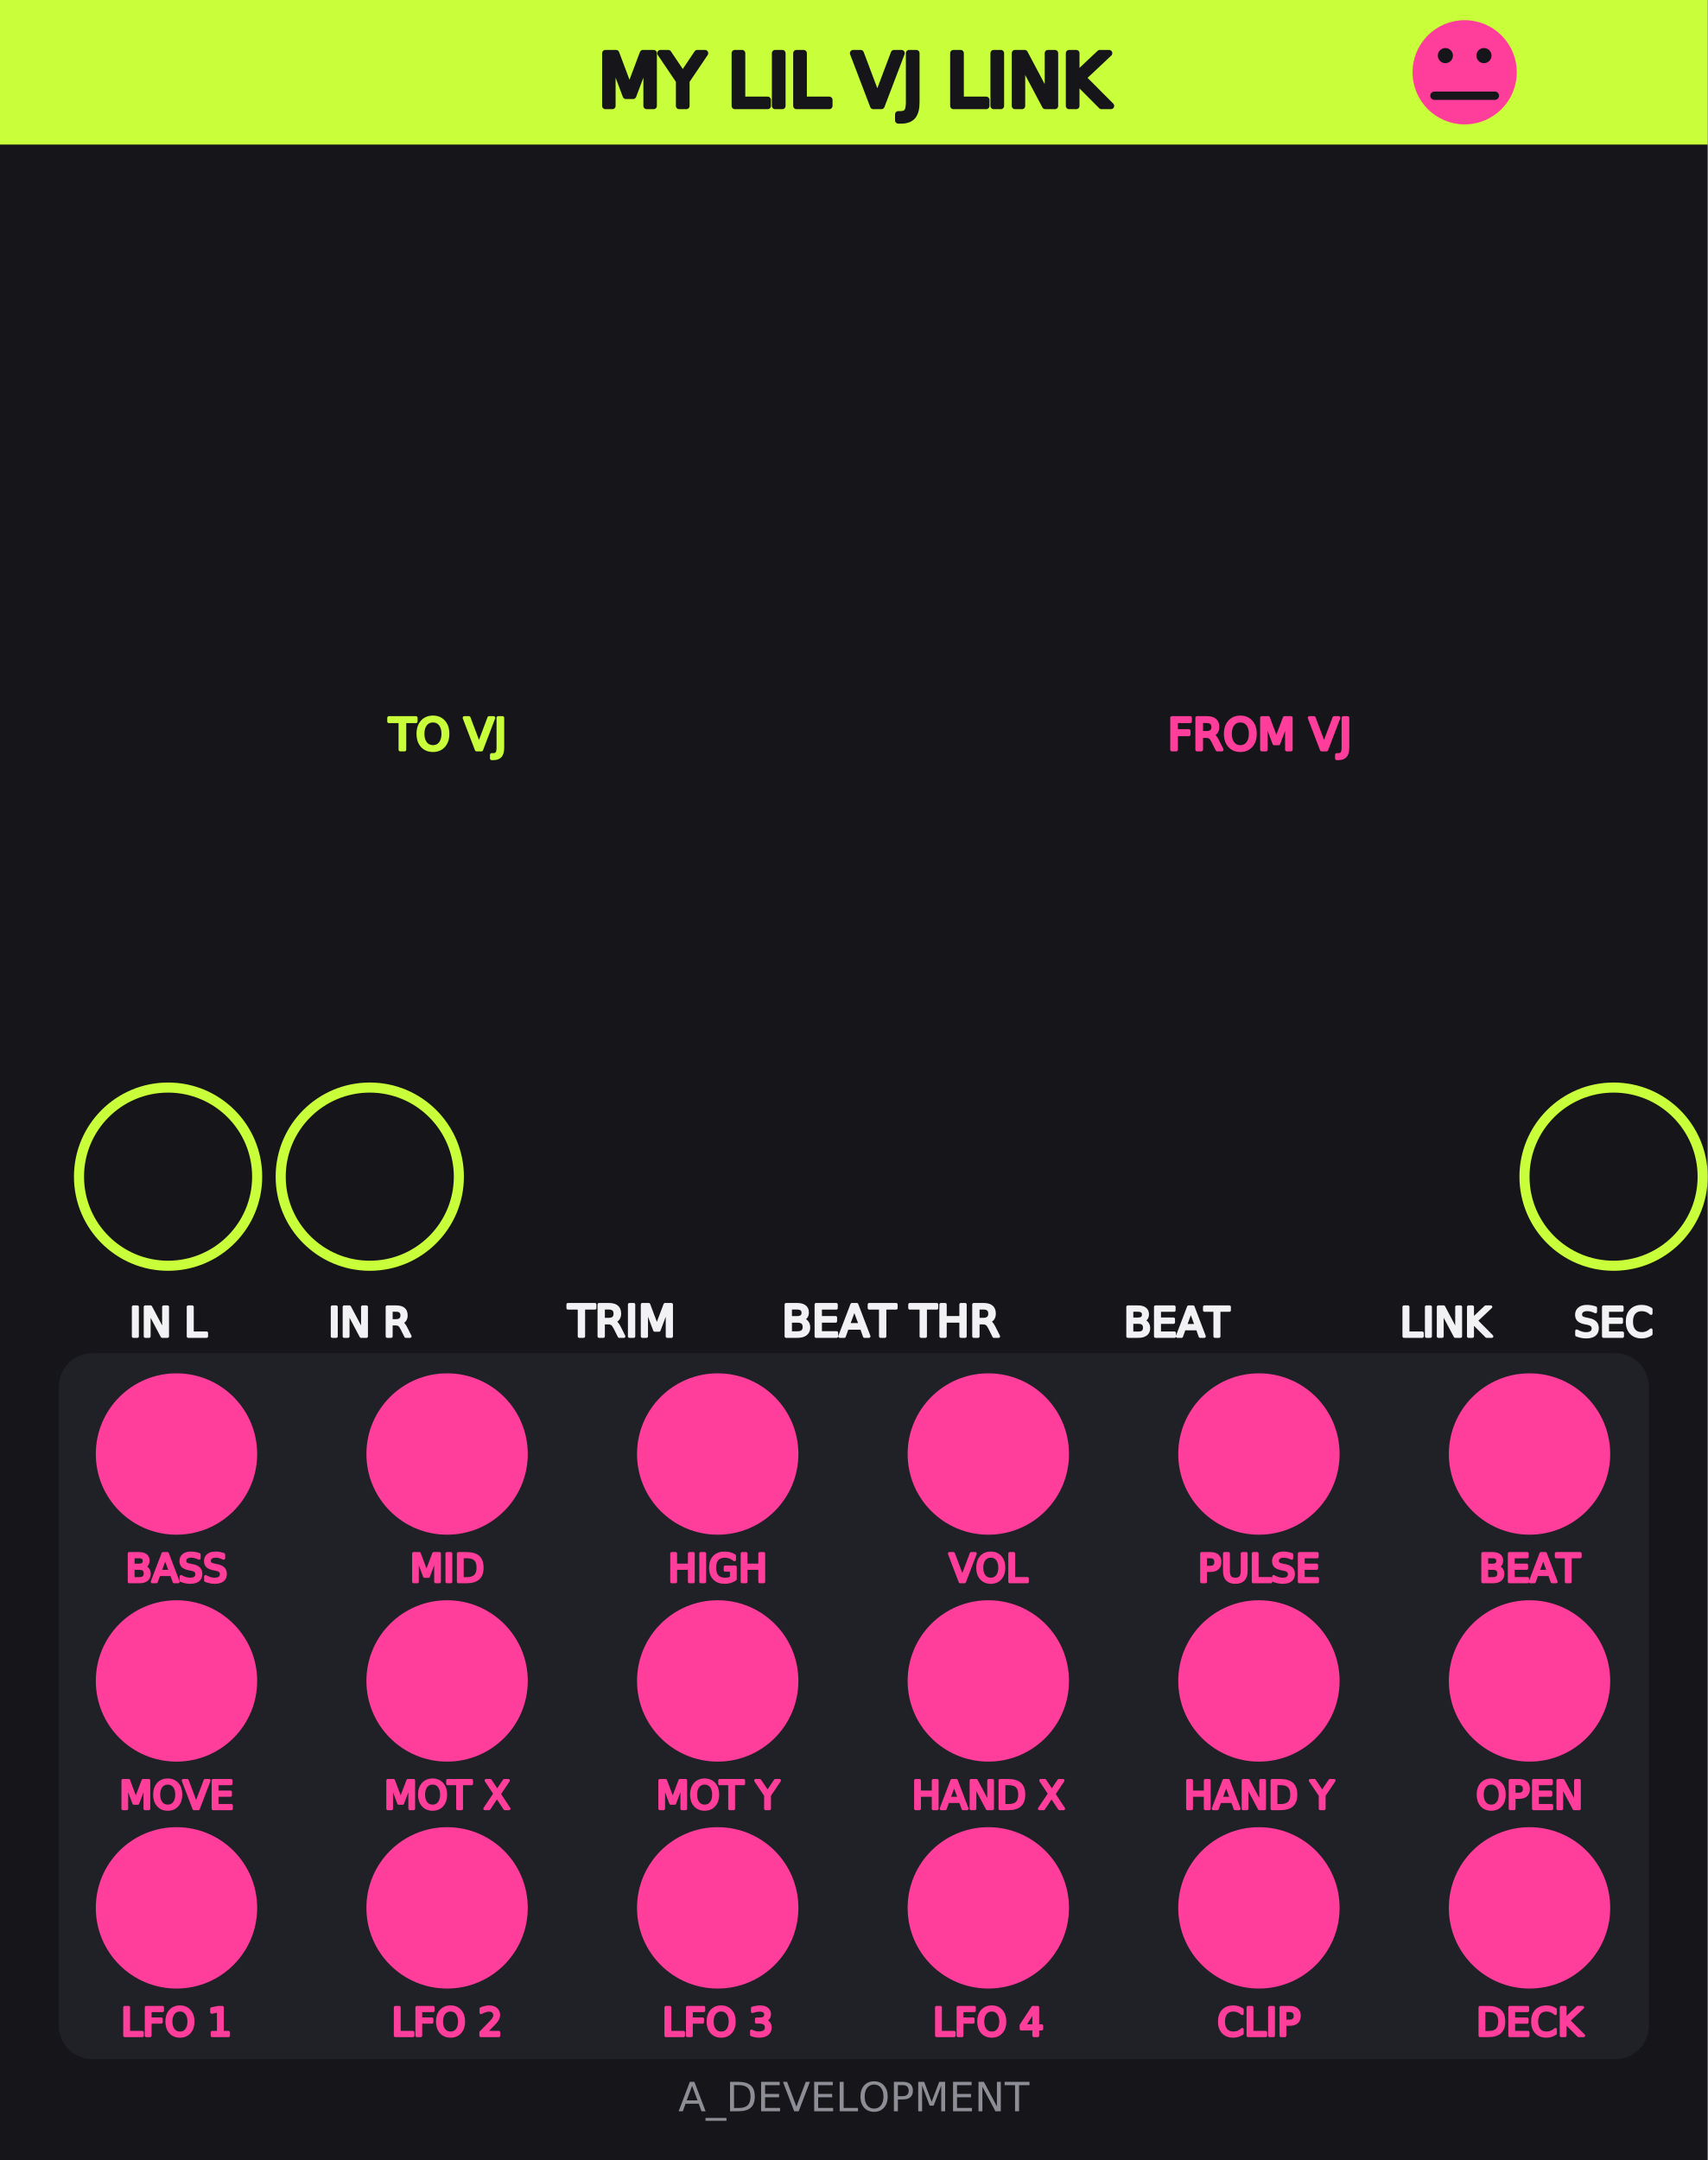
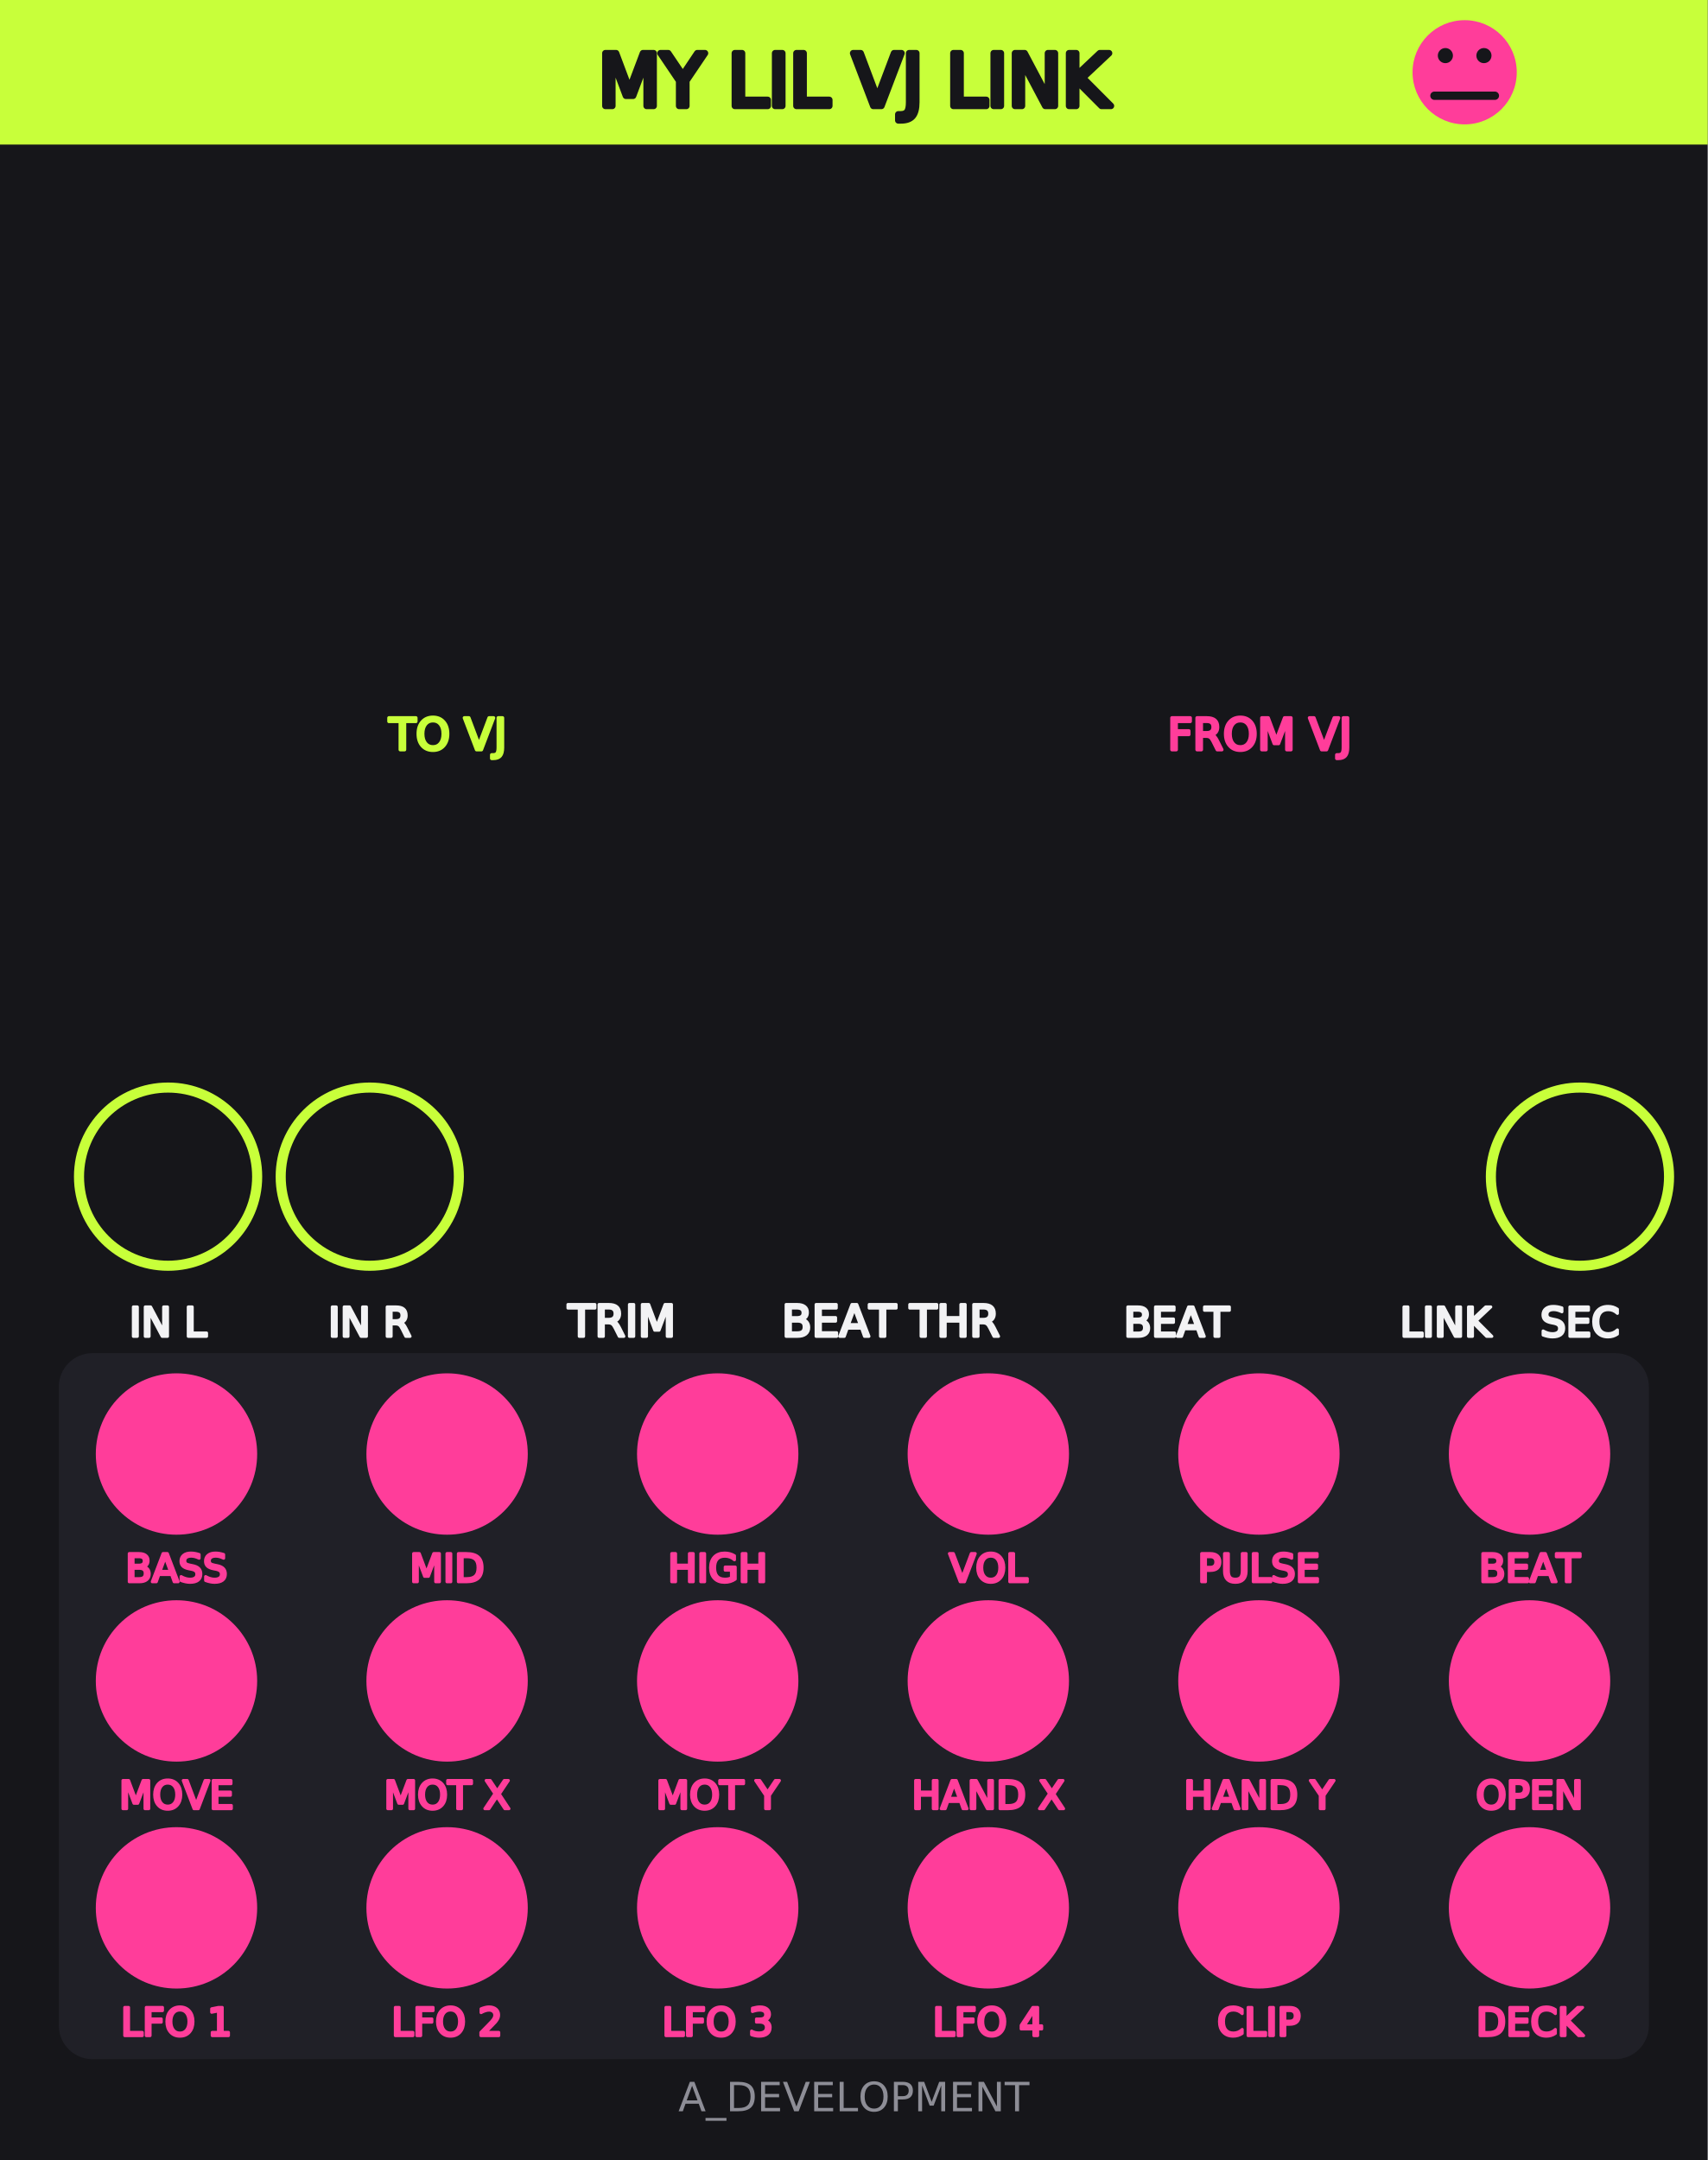
<svg xmlns="http://www.w3.org/2000/svg" width="101.6mm" height="128.5mm" viewBox="0 0 101.6 128.5">
  <rect width="101.6" height="128.5" fill="#16161a" />
  <rect width="101.6" height="8.6" fill="#c8ff3a" />
  <path fill="#16161a" stroke="#16161a" stroke-width="0.39" stroke-linejoin="round" d="M36.019 3.165H36.651L37.451 5.298L38.255 3.165H38.887V6.3H38.473V3.547L37.665 5.697H37.239L36.43 3.547V6.3H36.019Z M39.298 3.165H39.754L40.623 4.454L41.486 3.165H41.942L40.833 4.807V6.3H40.407V4.807Z  M43.722 3.165H44.146V5.943H45.673V6.3H43.722Z M46.118 3.165H46.542V6.3H46.118Z M47.386 3.165H47.81V5.943H49.337V6.3H47.386Z  M51.957 6.3 50.76 3.165H51.203L52.196 5.804L53.191 3.165H53.632L52.438 6.3Z M54.09 3.165H54.514V6.082Q54.514 6.649 54.299 6.905Q54.084 7.161 53.607 7.161H53.446V6.804H53.578Q53.859 6.804 53.975 6.646Q54.09 6.489 54.09 6.082Z  M56.725 3.165H57.149V5.943H58.676V6.3H56.725Z M59.121 3.165H59.545V6.3H59.121Z M60.389 3.165H60.96L62.35 5.788V3.165H62.761V6.3H62.19L60.8 3.678V6.3H60.389Z M63.606 3.165H64.03V4.49L65.436 3.165H65.982L64.426 4.627L66.094 6.3H65.535L64.03 4.79V6.3H63.606Z" />
  <circle cx="87.14" cy="4.3" r="3.1" fill="#ff3d9a" />
  <circle cx="85.993" cy="3.308" r="0.45" fill="#16161a" />
  <circle cx="88.287" cy="3.308" r="0.45" fill="#16161a" />
  <path d="M 85.342 5.695 h 3.596" fill="none" stroke="#16161a" stroke-width="0.496" stroke-linecap="round" />
  <rect x="3.5" y="80.5" width="94.6" height="42" rx="2" fill="#202027" />
  <path fill="#c8ff3a" stroke="#c8ff3a" stroke-width="0.2" stroke-linejoin="round" d="M23.139 42.705H24.743V42.92H24.07V44.6H23.812V42.92H23.139Z M25.759 42.879Q25.48 42.879 25.316 43.087Q25.151 43.295 25.151 43.654Q25.151 44.012 25.316 44.22Q25.48 44.429 25.759 44.429Q26.039 44.429 26.202 44.22Q26.365 44.012 26.365 43.654Q26.365 43.295 26.202 43.087Q26.039 42.879 25.759 42.879ZM25.759 42.67Q26.158 42.67 26.397 42.938Q26.635 43.205 26.635 43.654Q26.635 44.102 26.397 44.37Q26.158 44.637 25.759 44.637Q25.36 44.637 25.12 44.37Q24.881 44.104 24.881 43.654Q24.881 43.205 25.12 42.938Q25.36 42.67 25.759 42.67Z  M28.352 44.6 27.628 42.705H27.896L28.497 44.3L29.098 42.705H29.365L28.643 44.6Z M29.642 42.705H29.898V44.468Q29.898 44.811 29.768 44.966Q29.638 45.121 29.35 45.121H29.252V44.905H29.332Q29.502 44.905 29.572 44.809Q29.642 44.714 29.642 44.468Z" />
  <path fill="#ff3d9a" stroke="#ff3d9a" stroke-width="0.2" stroke-linejoin="round" d="M69.723 42.705H70.813V42.92H69.98V43.479H70.731V43.695H69.98V44.6H69.723Z M72.118 43.711Q72.2 43.739 72.278 43.831Q72.356 43.922 72.435 44.082L72.695 44.6H72.42L72.177 44.114Q72.083 43.923 71.995 43.861Q71.907 43.799 71.755 43.799H71.475V44.6H71.219V42.705H71.798Q72.123 42.705 72.283 42.84Q72.443 42.976 72.443 43.25Q72.443 43.429 72.36 43.548Q72.276 43.666 72.118 43.711ZM71.475 42.915V43.588H71.798Q71.983 43.588 72.078 43.502Q72.172 43.417 72.172 43.25Q72.172 43.084 72.078 43Q71.983 42.915 71.798 42.915Z M73.795 42.879Q73.515 42.879 73.351 43.087Q73.187 43.295 73.187 43.654Q73.187 44.012 73.351 44.22Q73.515 44.429 73.795 44.429Q74.074 44.429 74.237 44.22Q74.4 44.012 74.4 43.654Q74.4 43.295 74.237 43.087Q74.074 42.879 73.795 42.879ZM73.795 42.67Q74.193 42.67 74.432 42.938Q74.671 43.205 74.671 43.654Q74.671 44.102 74.432 44.37Q74.193 44.637 73.795 44.637Q73.395 44.637 73.156 44.37Q72.916 44.104 72.916 43.654Q72.916 43.205 73.156 42.938Q73.395 42.67 73.795 42.67Z M75.072 42.705H75.454L75.938 43.994L76.424 42.705H76.806V44.6H76.556V42.936L76.067 44.236H75.809L75.321 42.936V44.6H75.072Z  M78.63 44.6 77.907 42.705H78.175L78.775 44.3L79.377 42.705H79.643L78.921 44.6Z M79.92 42.705H80.177V44.468Q80.177 44.811 80.047 44.966Q79.916 45.121 79.628 45.121H79.53V44.905H79.61Q79.781 44.905 79.85 44.809Q79.92 44.714 79.92 44.468Z" />
  <circle cx="10" cy="70" r="5.3" fill="none" stroke="#c8ff3a" stroke-width="0.6" />
  <path fill="#f2f2f4" stroke="#f2f2f4" stroke-width="0.18" stroke-linejoin="round" d="M7.934 77.75H8.171V79.5H7.934Z M8.642 77.75H8.961L9.736 79.214V77.75H9.966V79.5H9.647L8.871 78.036V79.5H8.642Z  M11.2 77.75H11.437V79.301H12.289V79.5H11.2Z" />
  <circle cx="22" cy="70" r="5.3" fill="none" stroke="#c8ff3a" stroke-width="0.6" />
  <path fill="#f2f2f4" stroke="#f2f2f4" stroke-width="0.18" stroke-linejoin="round" d="M19.769 77.75H20.005V79.5H19.769Z M20.477 77.75H20.795L21.571 79.214V77.75H21.801V79.5H21.482L20.706 78.036V79.5H20.477Z  M23.864 78.68Q23.941 78.705 24.013 78.79Q24.085 78.874 24.157 79.022L24.398 79.5H24.143L23.92 79.051Q23.833 78.875 23.751 78.818Q23.67 78.761 23.529 78.761H23.271V79.5H23.035V77.75H23.569Q23.869 77.75 24.017 77.876Q24.164 78.001 24.164 78.254Q24.164 78.42 24.088 78.529Q24.011 78.638 23.864 78.68ZM23.271 77.945V78.566H23.569Q23.74 78.566 23.828 78.487Q23.915 78.408 23.915 78.254Q23.915 78.101 23.828 78.023Q23.74 77.945 23.569 77.945Z" />
-   <circle cx="96" cy="70" r="5.3" fill="none" stroke="#c8ff3a" stroke-width="0.6" />
-   <path fill="#f2f2f4" stroke="#f2f2f4" stroke-width="0.18" stroke-linejoin="round" d="M94.927 77.808V78.039Q94.792 77.974 94.672 77.943Q94.553 77.911 94.441 77.911Q94.248 77.911 94.143 77.986Q94.038 78.061 94.038 78.199Q94.038 78.315 94.108 78.374Q94.178 78.434 94.372 78.47L94.515 78.499Q94.78 78.55 94.906 78.677Q95.032 78.804 95.032 79.017Q95.032 79.271 94.862 79.403Q94.691 79.534 94.362 79.534Q94.238 79.534 94.097 79.506Q93.957 79.478 93.807 79.423V79.179Q93.952 79.26 94.09 79.301Q94.228 79.342 94.362 79.342Q94.564 79.342 94.675 79.262Q94.785 79.182 94.785 79.035Q94.785 78.906 94.706 78.833Q94.627 78.761 94.446 78.724L94.302 78.696Q94.037 78.643 93.919 78.531Q93.8 78.418 93.8 78.218Q93.8 77.986 93.964 77.852Q94.127 77.719 94.414 77.719Q94.538 77.719 94.665 77.741Q94.793 77.763 94.927 77.808Z M95.401 77.75H96.507V77.95H95.638V78.468H96.471V78.667H95.638V79.301H96.529V79.5H95.401Z M98.228 77.885V78.135Q98.108 78.023 97.973 77.968Q97.838 77.913 97.685 77.913Q97.385 77.913 97.226 78.097Q97.066 78.28 97.066 78.627Q97.066 78.973 97.226 79.156Q97.385 79.339 97.685 79.339Q97.838 79.339 97.973 79.284Q98.108 79.229 98.228 79.118V79.365Q98.104 79.45 97.965 79.492Q97.826 79.534 97.671 79.534Q97.274 79.534 97.045 79.291Q96.817 79.048 96.817 78.627Q96.817 78.205 97.045 77.962Q97.274 77.719 97.671 77.719Q97.828 77.719 97.967 77.76Q98.106 77.802 98.228 77.885Z" />
+   <circle cx="94" cy="70" r="5.3" fill="none" stroke="#c8ff3a" stroke-width="0.6" />
+   <path fill="#f2f2f4" stroke="#f2f2f4" stroke-width="0.18" stroke-linejoin="round" d="M92.927 77.808V78.039Q92.792 77.974 92.672 77.943Q92.553 77.911 92.441 77.911Q92.248 77.911 92.143 77.986Q92.038 78.061 92.038 78.199Q92.038 78.315 92.108 78.374Q92.178 78.434 92.372 78.47L92.515 78.499Q92.78 78.55 92.906 78.677Q93.032 78.804 93.032 79.017Q93.032 79.271 92.862 79.403Q92.691 79.534 92.362 79.534Q92.238 79.534 92.097 79.506Q91.957 79.478 91.807 79.423V79.179Q91.952 79.26 92.09 79.301Q92.228 79.342 92.362 79.342Q92.564 79.342 92.675 79.262Q92.785 79.182 92.785 79.035Q92.785 78.906 92.706 78.833Q92.627 78.761 92.446 78.724L92.302 78.696Q92.037 78.643 91.919 78.531Q91.8 78.418 91.8 78.218Q91.8 77.986 91.964 77.852Q92.127 77.719 92.414 77.719Q92.538 77.719 92.665 77.741Q92.793 77.763 92.927 77.808Z M93.401 77.75H94.507V77.95H93.638V78.468H94.471V78.667H93.638V79.301H94.529V79.5H93.401Z M96.228 77.885V78.135Q96.108 78.023 95.973 77.968Q95.838 77.913 95.685 77.913Q95.385 77.913 95.226 78.097Q95.066 78.28 95.066 78.627Q95.066 78.973 95.226 79.156Q95.385 79.339 95.685 79.339Q95.838 79.339 95.973 79.284Q96.108 79.229 96.228 79.118V79.365Q96.104 79.45 95.965 79.492Q95.826 79.534 95.671 79.534Q95.274 79.534 95.045 79.291Q94.817 79.048 94.817 78.627Q94.817 78.205 95.045 77.962Q95.274 77.719 95.671 77.719Q95.828 77.719 95.967 77.76Q96.106 77.802 96.228 77.885Z" />
  <path fill="#f2f2f4" stroke="#f2f2f4" stroke-width="0.18" stroke-linejoin="round" d="M33.79 77.605H35.393V77.82H34.721V79.5H34.463V77.82H33.79Z M36.54 78.611Q36.622 78.639 36.7 78.731Q36.778 78.822 36.857 78.982L37.117 79.5H36.842L36.599 79.014Q36.506 78.823 36.417 78.761Q36.329 78.699 36.177 78.699H35.897V79.5H35.641V77.605H36.22Q36.545 77.605 36.705 77.74Q36.865 77.876 36.865 78.15Q36.865 78.329 36.782 78.448Q36.698 78.566 36.54 78.611ZM35.897 77.815V78.488H36.22Q36.405 78.488 36.5 78.402Q36.594 78.317 36.594 78.15Q36.594 77.984 36.5 77.9Q36.405 77.815 36.22 77.815Z M37.448 77.605H37.704V79.5H37.448Z M38.214 77.605H38.596L39.08 78.894L39.566 77.605H39.948V79.5H39.698V77.836L39.21 79.136H38.952L38.463 77.836V79.5H38.214Z" />
  <path fill="#f2f2f4" stroke="#f2f2f4" stroke-width="0.18" stroke-linejoin="round" d="M47.027 78.595V79.289H47.438Q47.645 79.289 47.745 79.204Q47.844 79.118 47.844 78.941Q47.844 78.764 47.745 78.679Q47.645 78.595 47.438 78.595ZM47.027 77.815V78.387H47.406Q47.594 78.387 47.686 78.316Q47.778 78.246 47.778 78.101Q47.778 77.958 47.686 77.886Q47.594 77.815 47.406 77.815ZM46.77 77.605H47.425Q47.719 77.605 47.877 77.726Q48.036 77.848 48.036 78.073Q48.036 78.247 47.955 78.35Q47.874 78.453 47.716 78.478Q47.905 78.519 48.01 78.648Q48.115 78.776 48.115 78.969Q48.115 79.223 47.942 79.362Q47.77 79.5 47.451 79.5H46.77Z M48.554 77.605H49.753V77.82H48.811V78.382H49.713V78.597H48.811V79.284H49.775V79.5H48.554Z M50.83 77.857 50.483 78.8H51.179ZM50.686 77.605H50.976L51.699 79.5H51.432L51.259 79.014H50.405L50.232 79.5H49.962Z M51.713 77.605H53.316V77.82H52.643V79.5H52.386V77.82H51.713Z  M54.127 77.605H55.731V77.82H55.058V79.5H54.8V77.82H54.127Z M55.978 77.605H56.235V78.382H57.167V77.605H57.423V79.5H57.167V78.597H56.235V79.5H55.978Z M58.832 78.611Q58.915 78.639 58.993 78.731Q59.071 78.822 59.15 78.982L59.41 79.5H59.134L58.892 79.014Q58.798 78.823 58.71 78.761Q58.621 78.699 58.469 78.699H58.19V79.5H57.933V77.605H58.512Q58.837 77.605 58.997 77.74Q59.157 77.876 59.157 78.15Q59.157 78.329 59.074 78.448Q58.991 78.566 58.832 78.611ZM58.19 77.815V78.488H58.512Q58.698 78.488 58.792 78.402Q58.887 78.317 58.887 78.15Q58.887 77.984 58.792 77.9Q58.698 77.815 58.512 77.815Z" />
  <path fill="#f2f2f4" stroke="#f2f2f4" stroke-width="0.18" stroke-linejoin="round" d="M67.337 78.664V79.305H67.717Q67.908 79.305 68 79.226Q68.092 79.147 68.092 78.984Q68.092 78.82 68 78.742Q67.908 78.664 67.717 78.664ZM67.337 77.945V78.472H67.687Q67.861 78.472 67.946 78.407Q68.031 78.342 68.031 78.209Q68.031 78.076 67.946 78.011Q67.861 77.945 67.687 77.945ZM67.1 77.75H67.705Q67.976 77.75 68.122 77.863Q68.269 77.975 68.269 78.183Q68.269 78.343 68.194 78.438Q68.119 78.533 67.973 78.557Q68.148 78.594 68.245 78.713Q68.341 78.832 68.341 79.01Q68.341 79.245 68.182 79.372Q68.022 79.5 67.728 79.5H67.1Z M68.747 77.75H69.853V77.95H68.983V78.468H69.817V78.667H68.983V79.301H69.874V79.5H68.747Z M70.848 77.984 70.527 78.854H71.17ZM70.714 77.75H70.983L71.649 79.5H71.403L71.244 79.051H70.455L70.296 79.5H70.046Z M71.662 77.75H73.142V77.95H72.521V79.5H72.283V77.95H71.662Z" />
  <path fill="#f2f2f4" stroke="#f2f2f4" stroke-width="0.18" stroke-linejoin="round" d="M83.529 77.75H83.765V79.301H84.617V79.5H83.529Z M84.866 77.75H85.102V79.5H84.866Z M85.573 77.75H85.892L86.668 79.214V77.75H86.898V79.5H86.579L85.803 78.036V79.5H85.573Z M87.369 77.75H87.605V78.49L88.391 77.75H88.695L87.827 78.566L88.757 79.5H88.446L87.605 78.657V79.5H87.369Z" />
  <circle cx="10.5" cy="86.5" r="4.8" fill="#ff3d9a" />
  <path fill="#ff3d9a" stroke="#ff3d9a" stroke-width="0.18" stroke-linejoin="round" d="M7.917 93.299V93.914H8.281Q8.464 93.914 8.552 93.838Q8.64 93.762 8.64 93.606Q8.64 93.449 8.552 93.374Q8.464 93.299 8.281 93.299ZM7.917 92.61V93.115H8.253Q8.419 93.115 8.5 93.053Q8.582 92.99 8.582 92.862Q8.582 92.735 8.5 92.673Q8.419 92.61 8.253 92.61ZM7.69 92.423H8.27Q8.529 92.423 8.669 92.531Q8.81 92.639 8.81 92.838Q8.81 92.992 8.738 93.083Q8.666 93.173 8.527 93.196Q8.694 93.232 8.787 93.346Q8.879 93.46 8.879 93.631Q8.879 93.855 8.727 93.978Q8.574 94.1 8.292 94.1H7.69Z M9.828 92.647 9.521 93.481H10.137ZM9.7 92.423H9.958L10.597 94.1H10.361L10.208 93.67H9.452L9.299 94.1H9.06Z M11.847 92.478V92.7Q11.717 92.638 11.603 92.607Q11.488 92.577 11.382 92.577Q11.196 92.577 11.096 92.649Q10.995 92.721 10.995 92.853Q10.995 92.965 11.062 93.021Q11.129 93.078 11.315 93.113L11.452 93.141Q11.706 93.189 11.827 93.311Q11.948 93.433 11.948 93.637Q11.948 93.881 11.784 94.007Q11.621 94.133 11.305 94.133Q11.186 94.133 11.052 94.106Q10.918 94.079 10.774 94.026V93.792Q10.912 93.87 11.045 93.909Q11.177 93.948 11.305 93.948Q11.5 93.948 11.605 93.872Q11.711 93.796 11.711 93.654Q11.711 93.531 11.635 93.461Q11.559 93.391 11.386 93.357L11.248 93.33Q10.994 93.279 10.881 93.171Q10.767 93.063 10.767 92.871Q10.767 92.649 10.924 92.521Q11.081 92.393 11.356 92.393Q11.474 92.393 11.596 92.414Q11.719 92.436 11.847 92.478Z M13.306 92.478V92.7Q13.177 92.638 13.063 92.607Q12.948 92.577 12.842 92.577Q12.656 92.577 12.556 92.649Q12.455 92.721 12.455 92.853Q12.455 92.965 12.522 93.021Q12.589 93.078 12.775 93.113L12.912 93.141Q13.166 93.189 13.287 93.311Q13.408 93.433 13.408 93.637Q13.408 93.881 13.244 94.007Q13.081 94.133 12.765 94.133Q12.646 94.133 12.512 94.106Q12.378 94.079 12.234 94.026V93.792Q12.372 93.87 12.505 93.909Q12.637 93.948 12.765 93.948Q12.959 93.948 13.065 93.872Q13.171 93.796 13.171 93.654Q13.171 93.531 13.095 93.461Q13.019 93.391 12.846 93.357L12.708 93.33Q12.454 93.279 12.341 93.171Q12.227 93.063 12.227 92.871Q12.227 92.649 12.384 92.521Q12.541 92.393 12.816 92.393Q12.934 92.393 13.056 92.414Q13.178 92.436 13.306 92.478Z" />
  <circle cx="26.6" cy="86.5" r="4.8" fill="#ff3d9a" />
  <path fill="#ff3d9a" stroke="#ff3d9a" stroke-width="0.18" stroke-linejoin="round" d="M24.609 92.423H24.947L25.375 93.564L25.805 92.423H26.143V94.1H25.922V92.628L25.489 93.778H25.261L24.829 92.628V94.1H24.609Z M26.593 92.423H26.82V94.1H26.593Z M27.498 92.61V93.914H27.772Q28.119 93.914 28.281 93.756Q28.442 93.599 28.442 93.26Q28.442 92.923 28.281 92.766Q28.119 92.61 27.772 92.61ZM27.272 92.423H27.738Q28.225 92.423 28.453 92.626Q28.681 92.829 28.681 93.26Q28.681 93.693 28.452 93.897Q28.223 94.1 27.738 94.1H27.272Z" />
  <circle cx="42.7" cy="86.5" r="4.8" fill="#ff3d9a" />
  <path fill="#ff3d9a" stroke="#ff3d9a" stroke-width="0.18" stroke-linejoin="round" d="M39.966 92.423H40.193V93.111H41.017V92.423H41.244V94.1H41.017V93.302H40.193V94.1H39.966Z M41.695 92.423H41.922V94.1H41.695Z M43.517 93.861V93.41H43.146V93.224H43.742V93.944Q43.61 94.037 43.452 94.085Q43.294 94.133 43.114 94.133Q42.721 94.133 42.499 93.903Q42.277 93.673 42.277 93.263Q42.277 92.852 42.499 92.623Q42.721 92.393 43.114 92.393Q43.278 92.393 43.425 92.433Q43.573 92.474 43.698 92.552V92.794Q43.572 92.687 43.431 92.633Q43.289 92.579 43.133 92.579Q42.825 92.579 42.671 92.751Q42.516 92.923 42.516 93.263Q42.516 93.602 42.671 93.774Q42.825 93.946 43.133 93.946Q43.253 93.946 43.347 93.925Q43.442 93.905 43.517 93.861Z M44.156 92.423H44.383V93.111H45.207V92.423H45.434V94.1H45.207V93.302H44.383V94.1H44.156Z" />
  <circle cx="58.8" cy="86.5" r="4.8" fill="#ff3d9a" />
  <path fill="#ff3d9a" stroke="#ff3d9a" stroke-width="0.18" stroke-linejoin="round" d="M57.126 94.1 56.485 92.423H56.722L57.254 93.835L57.786 92.423H58.022L57.383 94.1Z M58.947 92.577Q58.7 92.577 58.555 92.761Q58.409 92.946 58.409 93.263Q58.409 93.58 58.555 93.764Q58.7 93.948 58.947 93.948Q59.194 93.948 59.339 93.764Q59.483 93.58 59.483 93.263Q59.483 92.946 59.339 92.761Q59.194 92.577 58.947 92.577ZM58.947 92.393Q59.3 92.393 59.511 92.629Q59.722 92.866 59.722 93.263Q59.722 93.66 59.511 93.896Q59.3 94.133 58.947 94.133Q58.593 94.133 58.382 93.897Q58.17 93.661 58.17 93.263Q58.17 92.866 58.382 92.629Q58.593 92.393 58.947 92.393Z M60.077 92.423H60.304V93.909H61.12V94.1H60.077Z" />
  <circle cx="74.9" cy="86.5" r="4.8" fill="#ff3d9a" />
  <path fill="#ff3d9a" stroke="#ff3d9a" stroke-width="0.18" stroke-linejoin="round" d="M71.72 92.61V93.24H72.005Q72.164 93.24 72.25 93.158Q72.337 93.076 72.337 92.924Q72.337 92.774 72.25 92.692Q72.164 92.61 72.005 92.61ZM71.493 92.423H72.005Q72.287 92.423 72.432 92.551Q72.576 92.678 72.576 92.924Q72.576 93.172 72.432 93.299Q72.287 93.426 72.005 93.426H71.72V94.1H71.493Z M72.854 92.423H73.082V93.442Q73.082 93.711 73.18 93.83Q73.278 93.948 73.497 93.948Q73.715 93.948 73.812 93.83Q73.91 93.711 73.91 93.442V92.423H74.138V93.47Q74.138 93.798 73.976 93.965Q73.813 94.133 73.497 94.133Q73.179 94.133 73.017 93.965Q72.854 93.798 72.854 93.47Z M74.564 92.423H74.791V93.909H75.607V94.1H74.564Z M76.85 92.478V92.7Q76.721 92.638 76.606 92.607Q76.492 92.577 76.385 92.577Q76.2 92.577 76.099 92.649Q75.999 92.721 75.999 92.853Q75.999 92.965 76.066 93.021Q76.133 93.078 76.319 93.113L76.456 93.141Q76.71 93.189 76.831 93.311Q76.951 93.433 76.951 93.637Q76.951 93.881 76.788 94.007Q76.624 94.133 76.309 94.133Q76.19 94.133 76.056 94.106Q75.921 94.079 75.778 94.026V93.792Q75.916 93.87 76.048 93.909Q76.181 93.948 76.309 93.948Q76.503 93.948 76.609 93.872Q76.714 93.796 76.714 93.654Q76.714 93.531 76.638 93.461Q76.563 93.391 76.39 93.357L76.252 93.33Q75.998 93.279 75.884 93.171Q75.771 93.063 75.771 92.871Q75.771 92.649 75.928 92.521Q76.084 92.393 76.359 92.393Q76.477 92.393 76.6 92.414Q76.722 92.436 76.85 92.478Z M77.305 92.423H78.365V92.614H77.532V93.111H78.33V93.302H77.532V93.909H78.385V94.1H77.305Z" />
  <circle cx="91" cy="86.5" r="4.8" fill="#ff3d9a" />
  <path fill="#ff3d9a" stroke="#ff3d9a" stroke-width="0.18" stroke-linejoin="round" d="M88.448 93.299V93.914H88.812Q88.995 93.914 89.083 93.838Q89.171 93.762 89.171 93.606Q89.171 93.449 89.083 93.374Q88.995 93.299 88.812 93.299ZM88.448 92.61V93.115H88.784Q88.95 93.115 89.031 93.053Q89.113 92.99 89.113 92.862Q89.113 92.735 89.031 92.673Q88.95 92.61 88.784 92.61ZM88.221 92.423H88.801Q89.06 92.423 89.2 92.531Q89.341 92.639 89.341 92.838Q89.341 92.992 89.269 93.083Q89.197 93.173 89.058 93.196Q89.225 93.232 89.318 93.346Q89.41 93.46 89.41 93.631Q89.41 93.855 89.258 93.978Q89.105 94.1 88.823 94.1H88.221Z M89.799 92.423H90.859V92.614H90.026V93.111H90.824V93.302H90.026V93.909H90.879V94.1H89.799Z M91.813 92.647 91.505 93.481H92.121ZM91.684 92.423H91.942L92.581 94.1H92.345L92.192 93.67H91.436L91.284 94.1H91.044Z M92.593 92.423H94.011V92.614H93.416V94.1H93.188V92.614H92.593Z" />
  <circle cx="10.5" cy="100" r="4.8" fill="#ff3d9a" />
  <path fill="#ff3d9a" stroke="#ff3d9a" stroke-width="0.18" stroke-linejoin="round" d="M7.315 105.923H7.653L8.081 107.064L8.511 105.923H8.849V107.6H8.628V106.128L8.196 107.278H7.968L7.535 106.128V107.6H7.315Z M9.98 106.077Q9.733 106.077 9.588 106.261Q9.442 106.446 9.442 106.763Q9.442 107.08 9.588 107.264Q9.733 107.448 9.98 107.448Q10.227 107.448 10.371 107.264Q10.516 107.08 10.516 106.763Q10.516 106.446 10.371 106.261Q10.227 106.077 9.98 106.077ZM9.98 105.893Q10.333 105.893 10.544 106.129Q10.755 106.366 10.755 106.763Q10.755 107.16 10.544 107.396Q10.333 107.633 9.98 107.633Q9.626 107.633 9.415 107.397Q9.203 107.161 9.203 106.763Q9.203 106.366 9.415 106.129Q9.626 105.893 9.98 105.893Z M11.542 107.6 10.902 105.923H11.139L11.67 107.335L12.203 105.923H12.438L11.799 107.6Z M12.683 105.923H13.743V106.114H12.91V106.611H13.709V106.802H12.91V107.409H13.764V107.6H12.683Z" />
  <circle cx="26.6" cy="100" r="4.8" fill="#ff3d9a" />
  <path fill="#ff3d9a" stroke="#ff3d9a" stroke-width="0.18" stroke-linejoin="round" d="M23.073 105.923H23.411L23.838 107.064L24.269 105.923H24.607V107.6H24.385V106.128L23.953 107.278H23.725L23.293 106.128V107.6H23.073Z M25.738 106.077Q25.49 106.077 25.345 106.261Q25.2 106.446 25.2 106.763Q25.2 107.08 25.345 107.264Q25.49 107.448 25.738 107.448Q25.985 107.448 26.129 107.264Q26.273 107.08 26.273 106.763Q26.273 106.446 26.129 106.261Q25.985 106.077 25.738 106.077ZM25.738 105.893Q26.09 105.893 26.301 106.129Q26.512 106.366 26.512 106.763Q26.512 107.16 26.301 107.396Q26.09 107.633 25.738 107.633Q25.384 107.633 25.172 107.397Q24.96 107.161 24.96 106.763Q24.96 106.366 25.172 106.129Q25.384 105.893 25.738 105.893Z M26.635 105.923H28.053V106.114H27.458V107.6H27.23V106.114H26.635Z  M28.922 105.923H29.166L29.583 106.547L30.002 105.923H30.245L29.706 106.729L30.281 107.6H30.038L29.566 106.887L29.091 107.6H28.846L29.445 106.705Z" />
  <circle cx="42.7" cy="100" r="4.8" fill="#ff3d9a" />
  <path fill="#ff3d9a" stroke="#ff3d9a" stroke-width="0.18" stroke-linejoin="round" d="M39.258 105.923H39.596L40.024 107.064L40.454 105.923H40.792V107.6H40.571V106.128L40.138 107.278H39.91L39.478 106.128V107.6H39.258Z M41.923 106.077Q41.676 106.077 41.53 106.261Q41.385 106.446 41.385 106.763Q41.385 107.08 41.53 107.264Q41.676 107.448 41.923 107.448Q42.17 107.448 42.314 107.264Q42.459 107.08 42.459 106.763Q42.459 106.446 42.314 106.261Q42.17 106.077 41.923 106.077ZM41.923 105.893Q42.275 105.893 42.487 106.129Q42.698 106.366 42.698 106.763Q42.698 107.16 42.487 107.396Q42.275 107.633 41.923 107.633Q41.569 107.633 41.357 107.397Q41.146 107.161 41.146 106.763Q41.146 106.366 41.357 106.129Q41.569 105.893 41.923 105.893Z M42.82 105.923H44.239V106.114H43.643V107.6H43.415V106.114H42.82Z  M44.958 105.923H45.202L45.667 106.613L46.129 105.923H46.372L45.779 106.802V107.6H45.551V106.802Z" />
  <circle cx="58.8" cy="100" r="4.8" fill="#ff3d9a" />
  <path fill="#ff3d9a" stroke="#ff3d9a" stroke-width="0.18" stroke-linejoin="round" d="M54.475 105.923H54.702V106.611H55.526V105.923H55.753V107.6H55.526V106.802H54.702V107.6H54.475Z M56.765 106.147 56.457 106.981H57.074ZM56.637 105.923H56.894L57.533 107.6H57.297L57.145 107.17H56.389L56.236 107.6H55.997Z M57.778 105.923H58.083L58.827 107.326V105.923H59.047V107.6H58.742L57.998 106.197V107.6H57.778Z M59.725 106.11V107.414H59.999Q60.346 107.414 60.508 107.256Q60.669 107.099 60.669 106.76Q60.669 106.423 60.508 106.266Q60.346 106.11 59.999 106.11ZM59.499 105.923H59.965Q60.452 105.923 60.68 106.126Q60.908 106.329 60.908 106.76Q60.908 107.193 60.679 107.397Q60.45 107.6 59.965 107.6H59.499Z  M61.92 105.923H62.164L62.58 106.547L62.999 105.923H63.243L62.704 106.729L63.279 107.6H63.035L62.563 106.887L62.088 107.6H61.843L62.442 106.705Z" />
  <circle cx="74.9" cy="100" r="4.8" fill="#ff3d9a" />
  <path fill="#ff3d9a" stroke="#ff3d9a" stroke-width="0.18" stroke-linejoin="round" d="M70.66 105.923H70.887V106.611H71.712V105.923H71.939V107.6H71.712V106.802H70.887V107.6H70.66Z M72.95 106.147 72.643 106.981H73.259ZM72.822 105.923H73.08L73.719 107.6H73.483L73.33 107.17H72.574L72.421 107.6H72.182Z M73.963 105.923H74.269L75.012 107.326V105.923H75.232V107.6H74.927L74.183 106.197V107.6H73.963Z M75.911 106.11V107.414H76.185Q76.532 107.414 76.693 107.256Q76.854 107.099 76.854 106.76Q76.854 106.423 76.693 106.266Q76.532 106.11 76.185 106.11ZM75.684 105.923H76.15Q76.637 105.923 76.865 106.126Q77.093 106.329 77.093 106.76Q77.093 107.193 76.864 107.397Q76.635 107.6 76.15 107.6H75.684Z  M77.956 105.923H78.2L78.664 106.613L79.126 105.923H79.37L78.777 106.802V107.6H78.549V106.802Z" />
  <circle cx="91" cy="100" r="4.8" fill="#ff3d9a" />
  <path fill="#ff3d9a" stroke="#ff3d9a" stroke-width="0.18" stroke-linejoin="round" d="M88.721 106.077Q88.474 106.077 88.328 106.261Q88.183 106.446 88.183 106.763Q88.183 107.08 88.328 107.264Q88.474 107.448 88.721 107.448Q88.968 107.448 89.112 107.264Q89.256 107.08 89.256 106.763Q89.256 106.446 89.112 106.261Q88.968 106.077 88.721 106.077ZM88.721 105.893Q89.073 105.893 89.285 106.129Q89.496 106.366 89.496 106.763Q89.496 107.16 89.285 107.396Q89.073 107.633 88.721 107.633Q88.367 107.633 88.155 107.397Q87.944 107.161 87.944 106.763Q87.944 106.366 88.155 106.129Q88.367 105.893 88.721 105.893Z M90.077 106.11V106.74H90.363Q90.521 106.74 90.607 106.658Q90.694 106.576 90.694 106.424Q90.694 106.274 90.607 106.192Q90.521 106.11 90.363 106.11ZM89.851 105.923H90.363Q90.645 105.923 90.789 106.051Q90.933 106.178 90.933 106.424Q90.933 106.672 90.789 106.799Q90.645 106.926 90.363 106.926H90.077V107.6H89.851Z M91.238 105.923H92.298V106.114H91.464V106.611H92.263V106.802H91.464V107.409H92.318V107.6H91.238Z M92.691 105.923H92.996L93.74 107.326V105.923H93.96V107.6H93.654L92.911 106.197V107.6H92.691Z" />
  <circle cx="10.5" cy="113.5" r="4.8" fill="#ff3d9a" />
  <path fill="#ff3d9a" stroke="#ff3d9a" stroke-width="0.18" stroke-linejoin="round" d="M7.421 119.423H7.648V120.909H8.464V121.1H7.421Z M8.703 119.423H9.666V119.614H8.929V120.108H9.594V120.299H8.929V121.1H8.703Z M10.706 119.577Q10.459 119.577 10.314 119.761Q10.168 119.946 10.168 120.263Q10.168 120.58 10.314 120.764Q10.459 120.948 10.706 120.948Q10.953 120.948 11.097 120.764Q11.242 120.58 11.242 120.263Q11.242 119.946 11.097 119.761Q10.953 119.577 10.706 119.577ZM10.706 119.393Q11.059 119.393 11.27 119.629Q11.481 119.866 11.481 120.263Q11.481 120.66 11.27 120.896Q11.059 121.133 10.706 121.133Q10.352 121.133 10.141 120.897Q9.929 120.661 9.929 120.263Q9.929 119.866 10.141 119.629Q10.352 119.393 10.706 119.393Z  M12.626 120.909H12.997V119.63L12.594 119.711V119.504L12.995 119.423H13.222V120.909H13.592V121.1H12.626Z" />
  <circle cx="26.6" cy="113.5" r="4.8" fill="#ff3d9a" />
  <path fill="#ff3d9a" stroke="#ff3d9a" stroke-width="0.18" stroke-linejoin="round" d="M23.521 119.423H23.748V120.909H24.564V121.1H23.521Z M24.803 119.423H25.766V119.614H25.029V120.108H25.694V120.299H25.029V121.1H24.803Z M26.806 119.577Q26.559 119.577 26.414 119.761Q26.268 119.946 26.268 120.263Q26.268 120.58 26.414 120.764Q26.559 120.948 26.806 120.948Q27.053 120.948 27.197 120.764Q27.342 120.58 27.342 120.263Q27.342 119.946 27.197 119.761Q27.053 119.577 26.806 119.577ZM26.806 119.393Q27.159 119.393 27.37 119.629Q27.581 119.866 27.581 120.263Q27.581 120.66 27.37 120.896Q27.159 121.133 26.806 121.133Q26.452 121.133 26.241 120.897Q26.029 120.661 26.029 120.263Q26.029 119.866 26.241 119.629Q26.452 119.393 26.806 119.393Z  M28.883 120.909H29.674V121.1H28.61V120.909Q28.739 120.775 28.962 120.55Q29.185 120.325 29.242 120.26Q29.351 120.138 29.394 120.053Q29.437 119.968 29.437 119.886Q29.437 119.752 29.344 119.668Q29.25 119.584 29.099 119.584Q28.993 119.584 28.874 119.621Q28.756 119.658 28.621 119.733V119.504Q28.758 119.449 28.877 119.421Q28.996 119.393 29.095 119.393Q29.355 119.393 29.51 119.523Q29.665 119.654 29.665 119.871Q29.665 119.975 29.627 120.067Q29.588 120.16 29.486 120.286Q29.458 120.318 29.307 120.474Q29.157 120.629 28.883 120.909Z" />
  <circle cx="42.7" cy="113.5" r="4.8" fill="#ff3d9a" />
  <path fill="#ff3d9a" stroke="#ff3d9a" stroke-width="0.18" stroke-linejoin="round" d="M39.621 119.423H39.848V120.909H40.664V121.1H39.621Z M40.903 119.423H41.866V119.614H41.129V120.108H41.794V120.299H41.129V121.1H40.903Z M42.906 119.577Q42.659 119.577 42.514 119.761Q42.368 119.946 42.368 120.263Q42.368 120.58 42.514 120.764Q42.659 120.948 42.906 120.948Q43.153 120.948 43.297 120.764Q43.442 120.58 43.442 120.263Q43.442 119.946 43.297 119.761Q43.153 119.577 42.906 119.577ZM42.906 119.393Q43.259 119.393 43.47 119.629Q43.681 119.866 43.681 120.263Q43.681 120.66 43.47 120.896Q43.259 121.133 42.906 121.133Q42.552 121.133 42.341 120.897Q42.129 120.661 42.129 120.263Q42.129 119.866 42.341 119.629Q42.552 119.393 42.906 119.393Z  M45.474 120.196Q45.637 120.231 45.729 120.341Q45.82 120.451 45.82 120.613Q45.82 120.861 45.65 120.997Q45.479 121.133 45.165 121.133Q45.059 121.133 44.947 121.112Q44.835 121.091 44.716 121.049V120.83Q44.811 120.885 44.923 120.914Q45.035 120.942 45.158 120.942Q45.371 120.942 45.483 120.857Q45.595 120.773 45.595 120.613Q45.595 120.464 45.491 120.381Q45.387 120.297 45.202 120.297H45.006V120.111H45.211Q45.378 120.111 45.467 120.044Q45.555 119.977 45.555 119.851Q45.555 119.722 45.464 119.653Q45.372 119.584 45.202 119.584Q45.108 119.584 45.002 119.604Q44.895 119.624 44.767 119.667V119.465Q44.896 119.429 45.009 119.411Q45.122 119.393 45.222 119.393Q45.48 119.393 45.631 119.51Q45.781 119.628 45.781 119.828Q45.781 119.967 45.701 120.063Q45.622 120.159 45.474 120.196Z" />
  <circle cx="58.8" cy="113.5" r="4.8" fill="#ff3d9a" />
  <path fill="#ff3d9a" stroke="#ff3d9a" stroke-width="0.18" stroke-linejoin="round" d="M55.721 119.423H55.948V120.909H56.764V121.1H55.721Z M57.003 119.423H57.966V119.614H57.229V120.108H57.894V120.299H57.229V121.1H57.003Z M59.006 119.577Q58.759 119.577 58.614 119.761Q58.468 119.946 58.468 120.263Q58.468 120.58 58.614 120.764Q58.759 120.948 59.006 120.948Q59.253 120.948 59.397 120.764Q59.542 120.58 59.542 120.263Q59.542 119.946 59.397 119.761Q59.253 119.577 59.006 119.577ZM59.006 119.393Q59.359 119.393 59.57 119.629Q59.781 119.866 59.781 120.263Q59.781 120.66 59.57 120.896Q59.359 121.133 59.006 121.133Q58.652 121.133 58.441 120.897Q58.229 120.661 58.229 120.263Q58.229 119.866 58.441 119.629Q58.652 119.393 59.006 119.393Z  M61.51 119.621 60.938 120.516H61.51ZM61.451 119.423H61.736V120.516H61.975V120.705H61.736V121.1H61.51V120.705H60.754V120.486Z" />
  <circle cx="74.9" cy="113.5" r="4.8" fill="#ff3d9a" />
  <path fill="#ff3d9a" stroke="#ff3d9a" stroke-width="0.18" stroke-linejoin="round" d="M73.905 119.552V119.792Q73.79 119.685 73.661 119.632Q73.531 119.579 73.385 119.579Q73.098 119.579 72.945 119.755Q72.792 119.931 72.792 120.263Q72.792 120.595 72.945 120.77Q73.098 120.946 73.385 120.946Q73.531 120.946 73.661 120.893Q73.79 120.841 73.905 120.734V120.971Q73.786 121.052 73.653 121.092Q73.52 121.133 73.372 121.133Q72.991 121.133 72.772 120.9Q72.553 120.667 72.553 120.263Q72.553 119.859 72.772 119.626Q72.991 119.393 73.372 119.393Q73.522 119.393 73.655 119.433Q73.788 119.473 73.905 119.552Z M74.255 119.423H74.482V120.909H75.299V121.1H74.255Z M75.537 119.423H75.764V121.1H75.537Z M76.442 119.61V120.24H76.727Q76.886 120.24 76.972 120.158Q77.058 120.076 77.058 119.924Q77.058 119.774 76.972 119.692Q76.886 119.61 76.727 119.61ZM76.215 119.423H76.727Q77.009 119.423 77.153 119.551Q77.298 119.678 77.298 119.924Q77.298 120.172 77.153 120.299Q77.009 120.426 76.727 120.426H76.442V121.1H76.215Z" />
  <circle cx="91" cy="113.5" r="4.8" fill="#ff3d9a" />
  <path fill="#ff3d9a" stroke="#ff3d9a" stroke-width="0.18" stroke-linejoin="round" d="M88.283 119.61V120.914H88.557Q88.904 120.914 89.066 120.756Q89.227 120.599 89.227 120.26Q89.227 119.923 89.066 119.766Q88.904 119.61 88.557 119.61ZM88.056 119.423H88.523Q89.01 119.423 89.238 119.626Q89.466 119.829 89.466 120.26Q89.466 120.693 89.237 120.897Q89.008 121.1 88.523 121.1H88.056Z M89.828 119.423H90.888V119.614H90.054V120.111H90.853V120.302H90.054V120.909H90.908V121.1H89.828Z M92.536 119.552V119.792Q92.422 119.685 92.292 119.632Q92.162 119.579 92.016 119.579Q91.729 119.579 91.576 119.755Q91.423 119.931 91.423 120.263Q91.423 120.595 91.576 120.77Q91.729 120.946 92.016 120.946Q92.162 120.946 92.292 120.893Q92.422 120.841 92.536 120.734V120.971Q92.417 121.052 92.284 121.092Q92.151 121.133 92.003 121.133Q91.622 121.133 91.403 120.9Q91.184 120.667 91.184 120.263Q91.184 119.859 91.403 119.626Q91.622 119.393 92.003 119.393Q92.153 119.393 92.286 119.433Q92.42 119.473 92.536 119.552Z M92.887 119.423H93.114V120.132L93.866 119.423H94.158L93.326 120.205L94.218 121.1H93.919L93.114 120.293V121.1H92.887Z" />
  <path fill="#8d8d96" d="M41.177 124.084 40.856 124.954H41.499ZM41.044 123.85H41.312L41.979 125.6H41.733L41.573 125.151H40.785L40.625 125.6H40.376Z M43.222 125.998V126.166H41.975V125.998Z M43.671 124.045V125.405H43.957Q44.319 125.405 44.487 125.241Q44.655 125.077 44.655 124.723Q44.655 124.372 44.487 124.208Q44.319 124.045 43.957 124.045ZM43.434 123.85H43.921Q44.429 123.85 44.667 124.062Q44.905 124.273 44.905 124.723Q44.905 125.176 44.666 125.388Q44.427 125.6 43.921 125.6H43.434Z M45.282 123.85H46.388V124.05H45.519V124.568H46.352V124.767H45.519V125.401H46.41V125.6H45.282Z M47.25 125.6 46.582 123.85H46.829L47.383 125.323L47.939 123.85H48.185L47.518 125.6Z M48.44 123.85H49.547V124.05H48.677V124.568H49.51V124.767H48.677V125.401H49.568V125.6H48.44Z M49.957 123.85H50.194V125.401H51.046V125.6H49.957Z M52.004 124.011Q51.746 124.011 51.595 124.203Q51.443 124.395 51.443 124.727Q51.443 125.057 51.595 125.25Q51.746 125.442 52.004 125.442Q52.262 125.442 52.412 125.25Q52.563 125.057 52.563 124.727Q52.563 124.395 52.412 124.203Q52.262 124.011 52.004 124.011ZM52.004 123.819Q52.372 123.819 52.592 124.065Q52.813 124.312 52.813 124.727Q52.813 125.141 52.592 125.387Q52.372 125.634 52.004 125.634Q51.635 125.634 51.414 125.388Q51.193 125.142 51.193 124.727Q51.193 124.312 51.414 124.065Q51.635 123.819 52.004 123.819Z M53.42 124.045V124.702H53.717Q53.883 124.702 53.973 124.617Q54.063 124.531 54.063 124.373Q54.063 124.216 53.973 124.13Q53.883 124.045 53.717 124.045ZM53.183 123.85H53.717Q54.012 123.85 54.162 123.983Q54.313 124.116 54.313 124.373Q54.313 124.632 54.162 124.764Q54.012 124.897 53.717 124.897H53.42V125.6H53.183Z M54.63 123.85H54.983L55.429 125.041L55.878 123.85H56.231V125.6H56V124.064L55.549 125.264H55.311L54.86 124.064V125.6H54.63Z M56.701 123.85H57.807V124.05H56.938V124.568H57.771V124.767H56.938V125.401H57.828V125.6H56.701Z M58.217 123.85H58.536L59.312 125.314V123.85H59.542V125.6H59.223L58.447 124.136V125.6H58.217Z M59.77 123.85H61.25V124.05H60.629V125.6H60.391V124.05H59.77Z" />
</svg>
